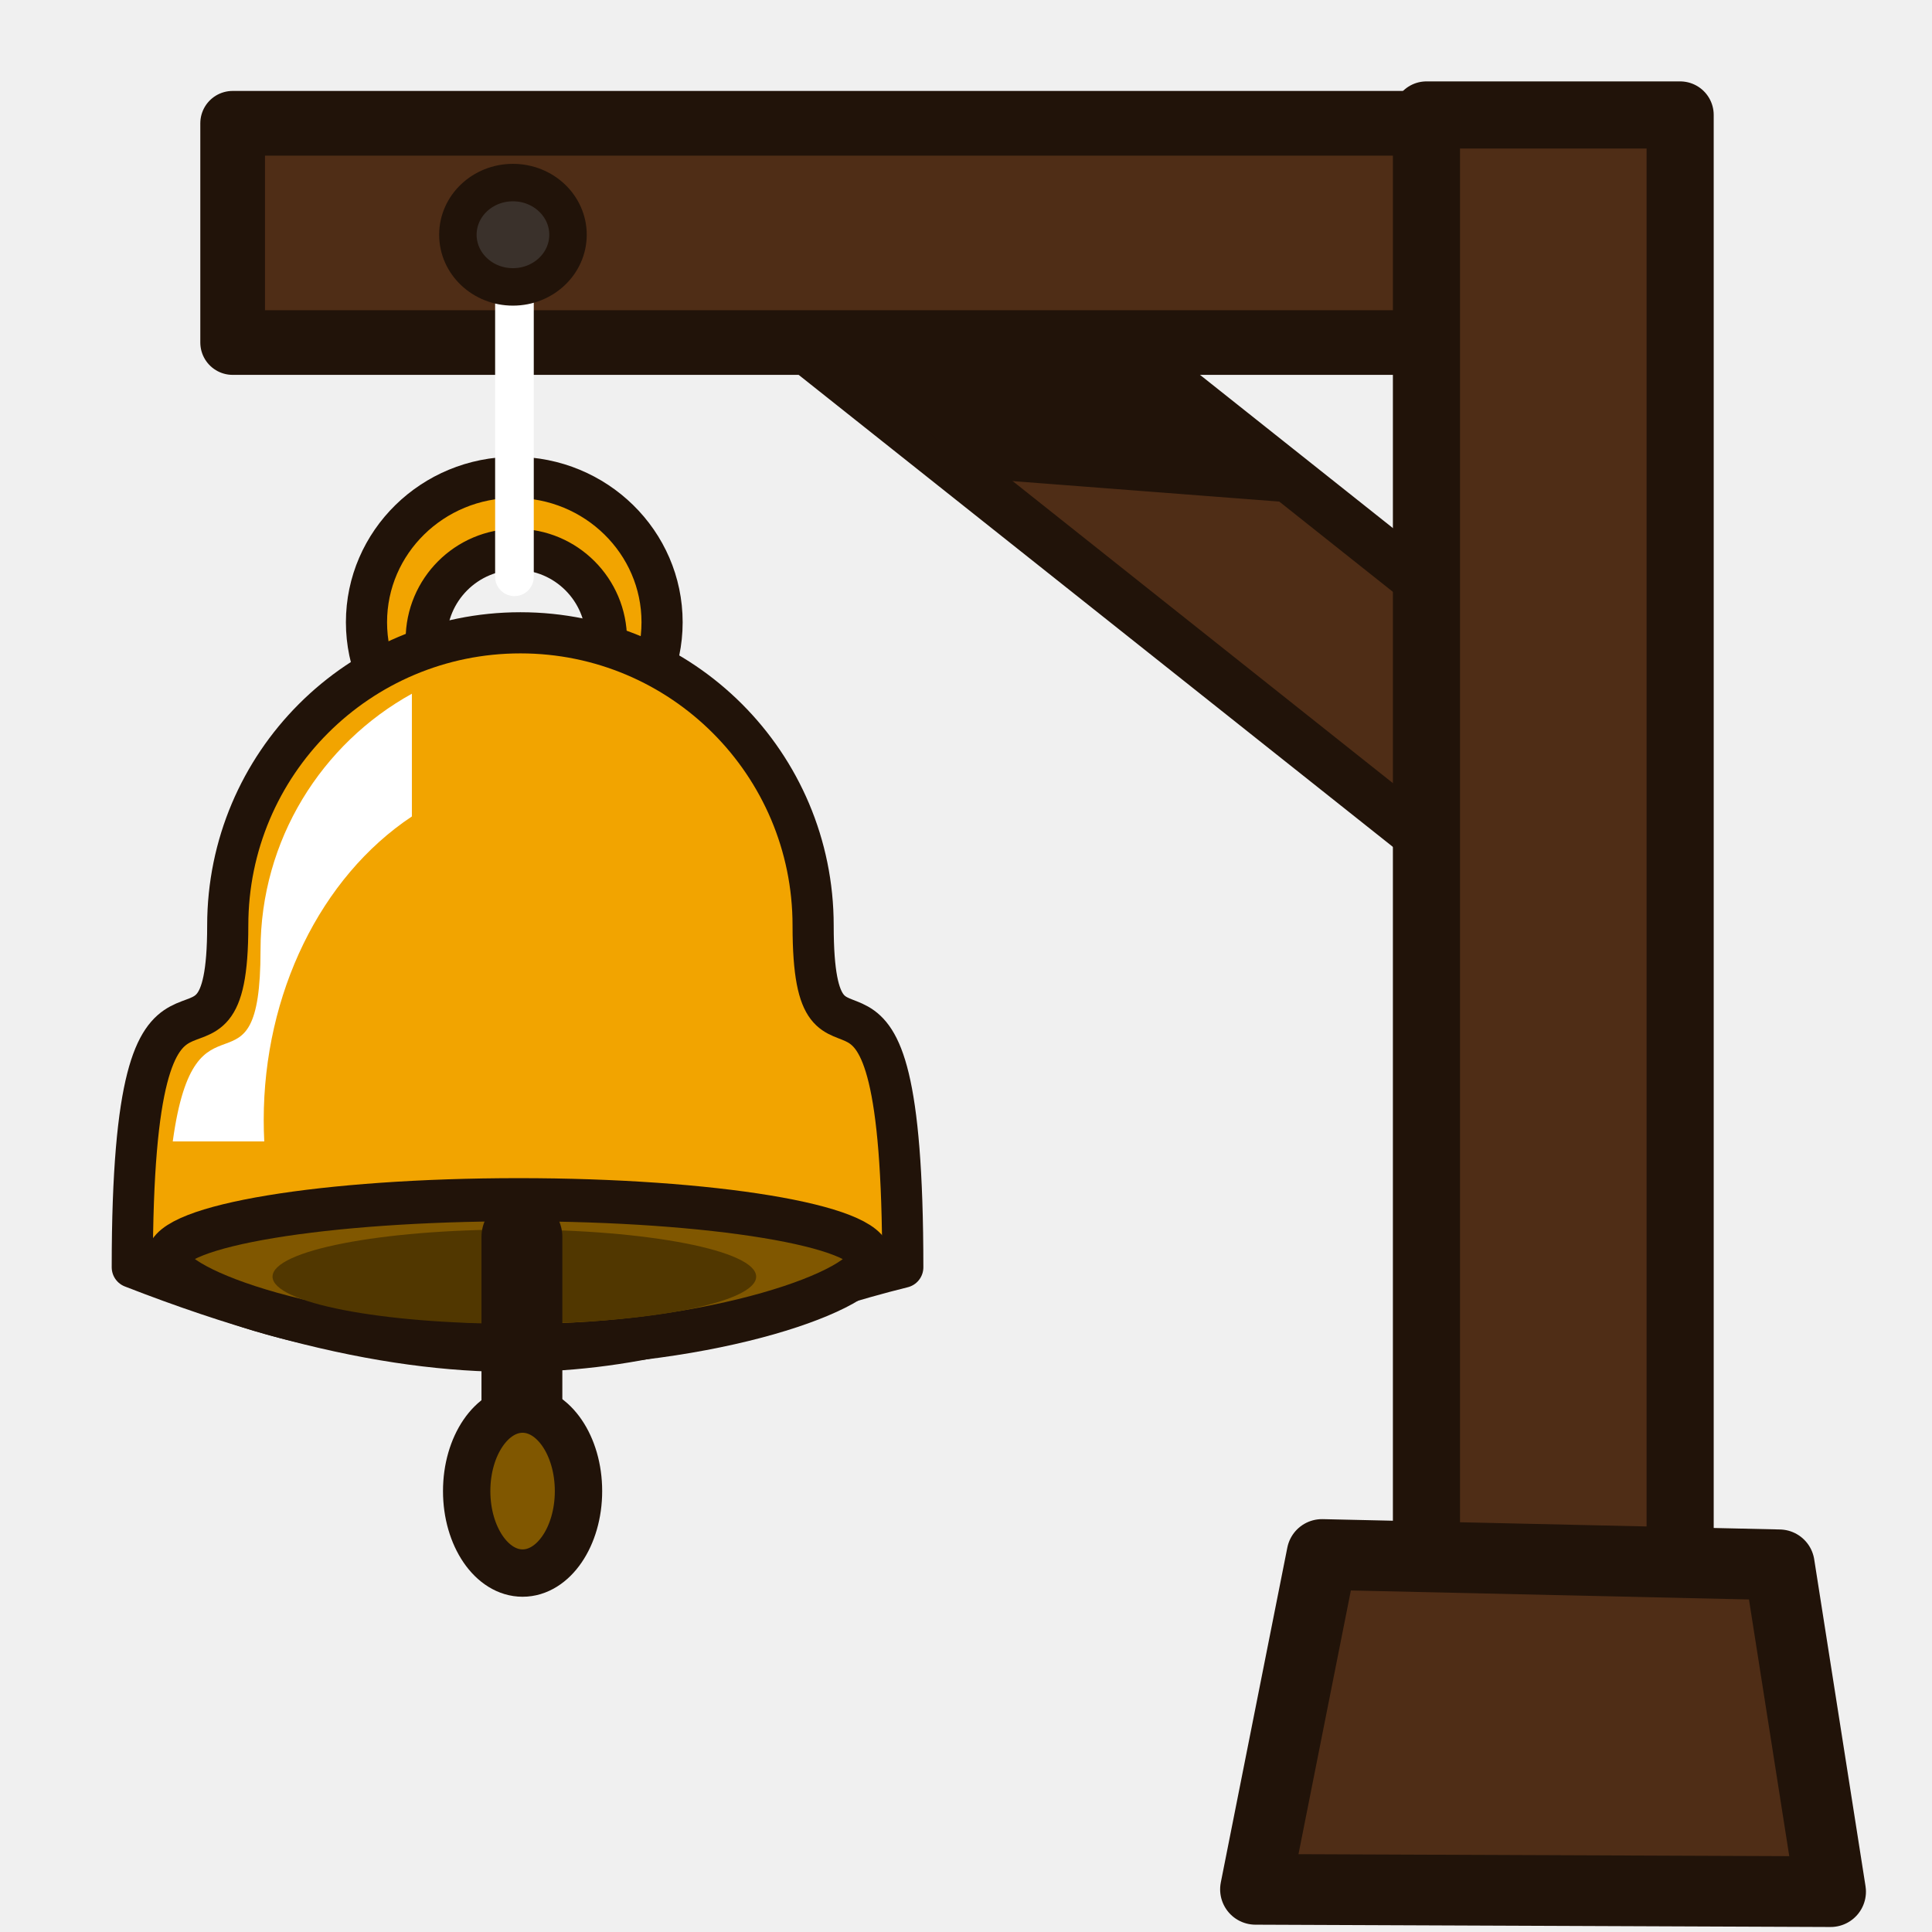
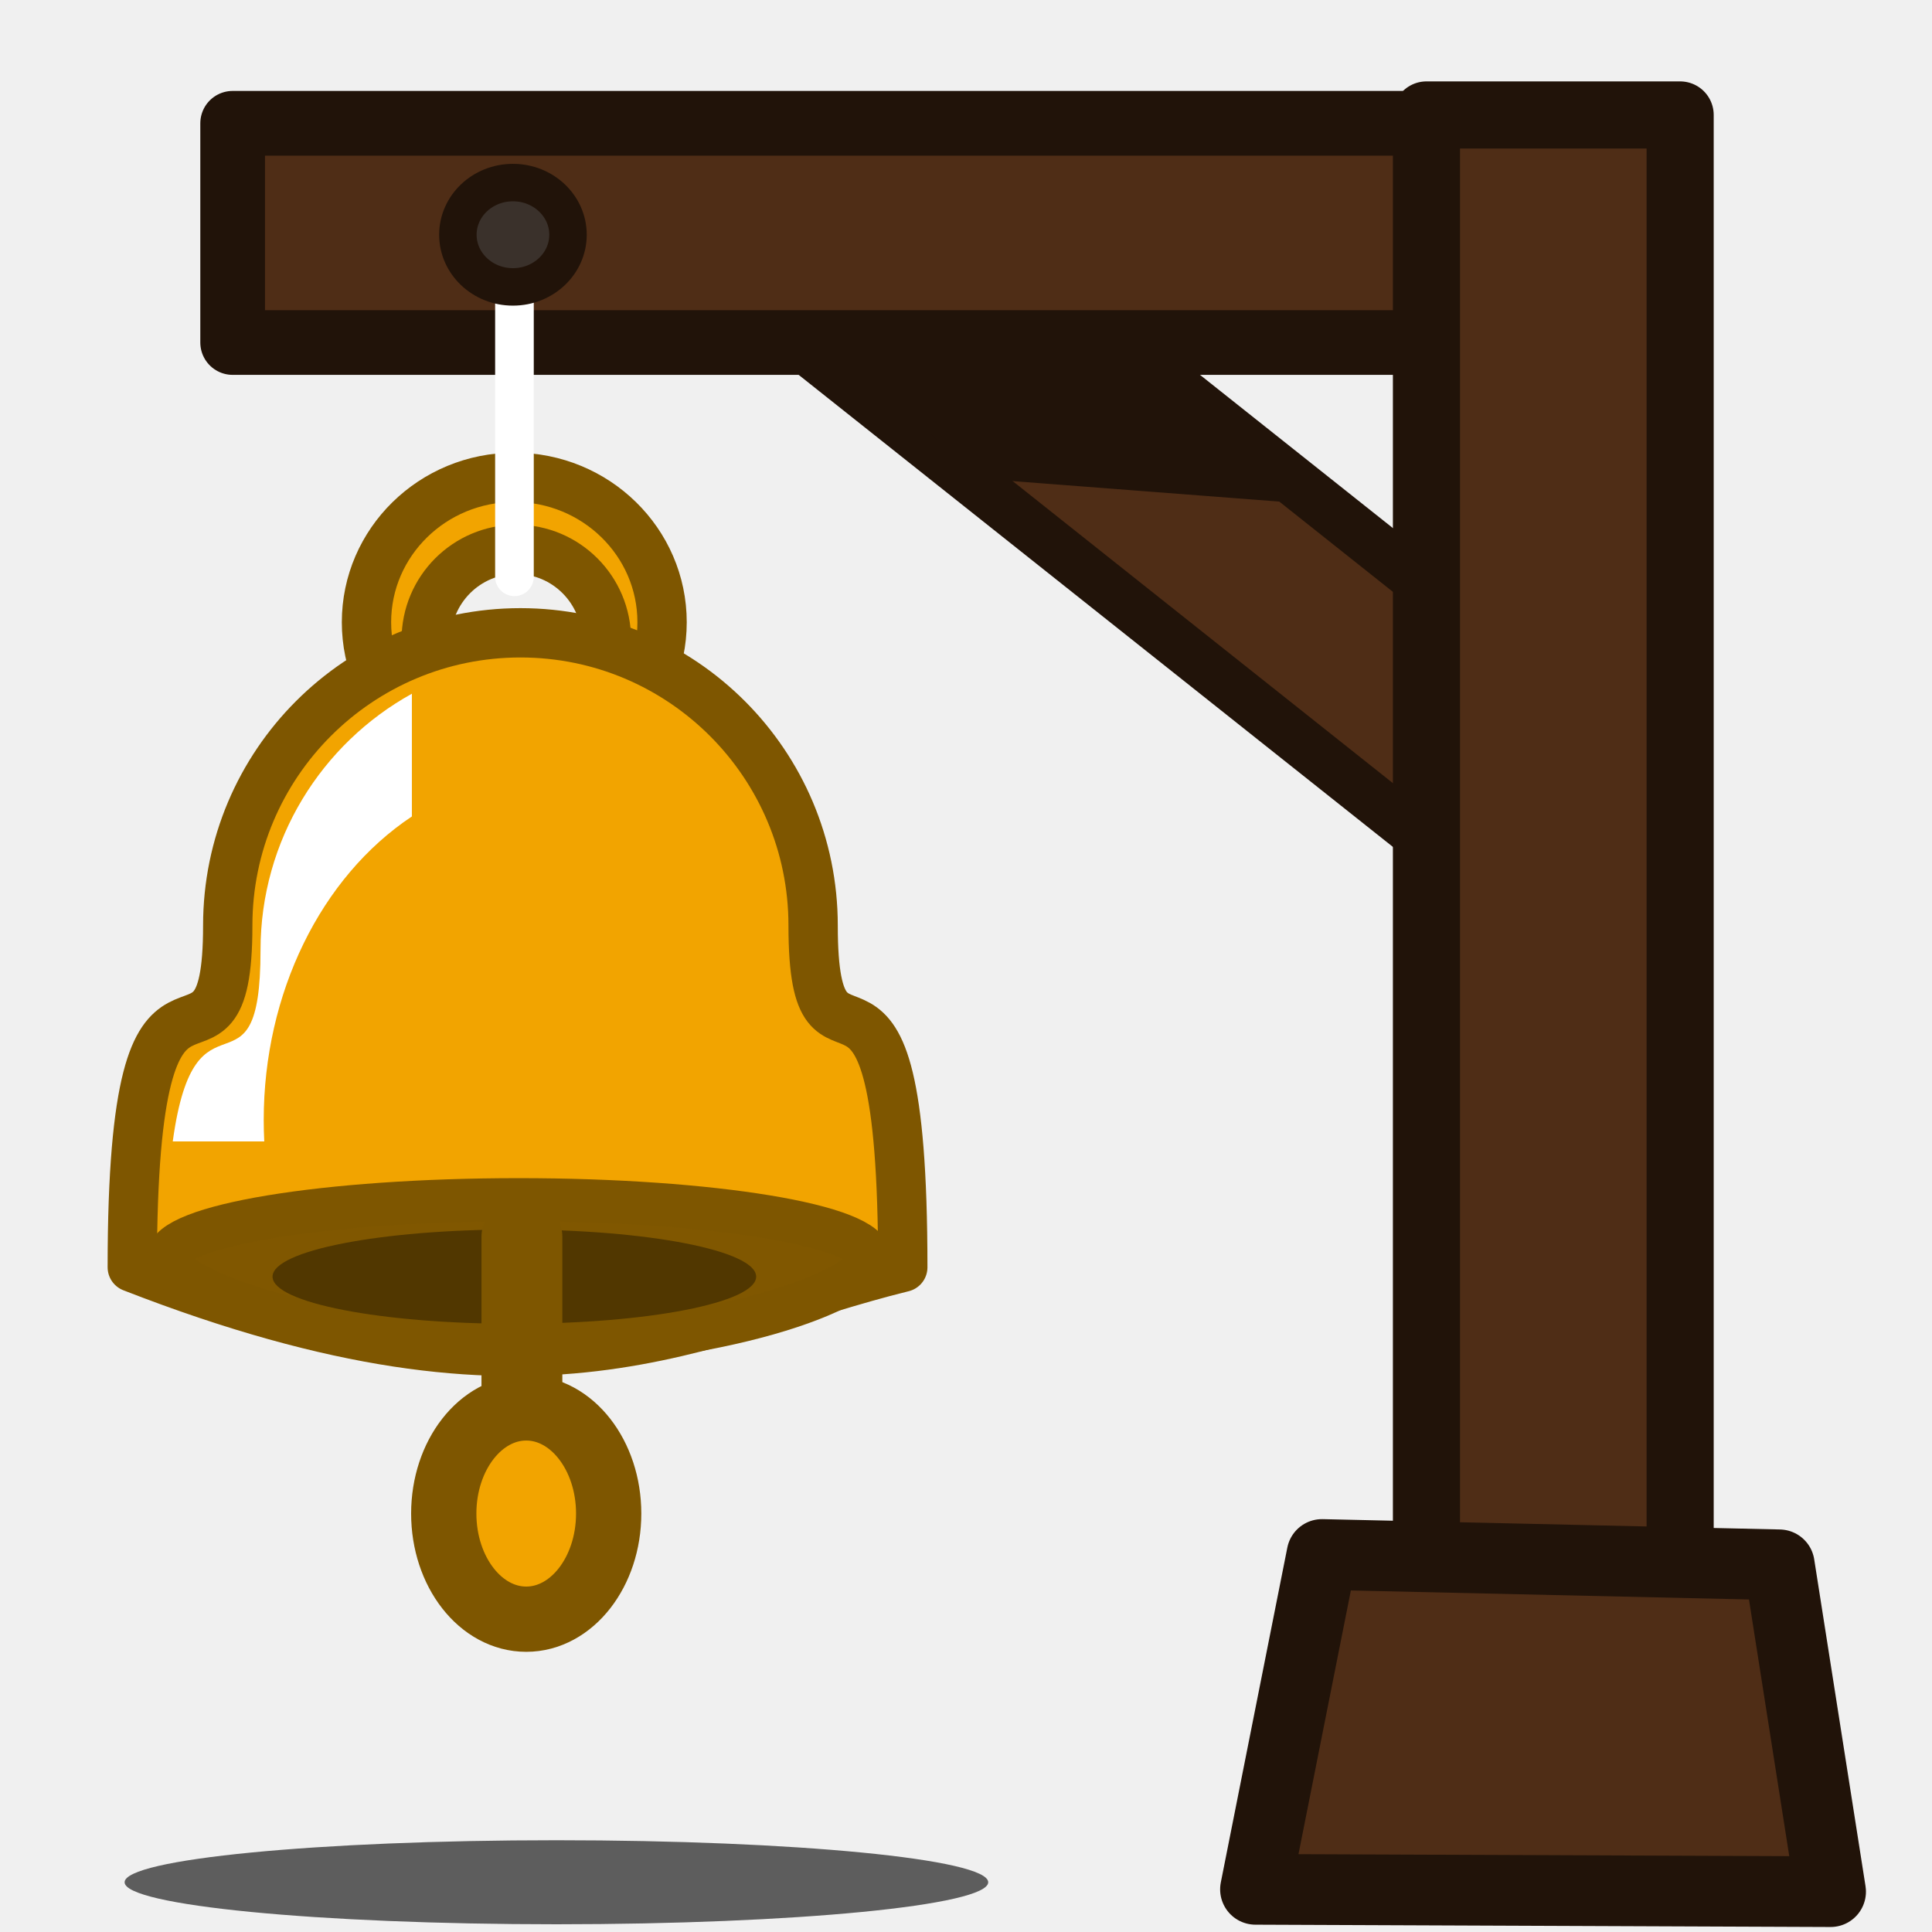
<svg xmlns="http://www.w3.org/2000/svg" width="377.953" height="377.953" viewBox="0 0 100 100" version="1.1" id="svg1" xml:space="preserve">
  <defs id="defs1" />
  <g id="layer1">
    <rect style="fill:#4f2d16;fill-opacity:1;stroke:#211309;stroke-width:2.584;stroke-linecap:round;stroke-linejoin:round;stroke-opacity:1;stroke-dasharray:none" id="rect7" width="50.037" height="10.337" x="40.216" y="-22.149" transform="rotate(38.46222)" />
    <path id="rect15" style="fill:#211309;stroke:#211309;stroke-width:1.339;stroke-linecap:round;stroke-linejoin:round" transform="matrix(0.8014569,0.5980525,-0.6457048,0.7635872,0,0)" d="m 50.473,-20.582 17.742,0.447 -15.415,10.17 -9.779,-1.405 z" />
-     <path id="path7" style="fill:#f2a400;fill-opacity:1;stroke:#211309;stroke-width:2.13;stroke-linecap:round;stroke-linejoin:round;stroke-opacity:1" d="m 26.619,24.707 a 7.65,7.5 0 0 0 -7.65,7.5 7.65,7.5 0 0 0 7.65,7.5 7.65,7.5 0 0 0 7.65,-7.5 7.65,7.5 0 0 0 -7.65,-7.5 z m 0.106,3.728 a 4.664,4.674 0 0 1 4.664,4.673 4.664,4.674 0 0 1 -4.664,4.674 4.664,4.674 0 0 1 -4.664,-4.674 4.664,4.674 0 0 1 4.664,-4.673 z" />
+     <path id="path7" style="fill:#f2a400;fill-opacity:1;stroke:#7e5600;stroke-width:2.553;stroke-linecap:round;stroke-linejoin:round;stroke-opacity:1;stroke-dasharray:none" d="m 26.619,24.707 a 7.65,7.5 0 0 0 -7.65,7.5 7.65,7.5 0 0 0 7.65,7.5 7.65,7.5 0 0 0 7.65,-7.5 7.65,7.5 0 0 0 -7.65,-7.5 z m 0.106,3.728 a 4.664,4.674 0 0 1 4.664,4.673 4.664,4.674 0 0 1 -4.664,4.674 4.664,4.674 0 0 1 -4.664,-4.674 4.664,4.674 0 0 1 4.664,-4.673 z" />
    <rect style="fill:#4f2d16;fill-opacity:1;stroke:#211309;stroke-width:3.348;stroke-linecap:round;stroke-linejoin:round;stroke-dasharray:none;stroke-opacity:1" id="rect6" width="69.047" height="11.348" x="12.042" y="6.381" />
    <rect style="fill:#4f2d16;stroke:#211309;stroke-width:3.474;stroke-linecap:round;stroke-linejoin:round;stroke-opacity:1;fill-opacity:1;stroke-dasharray:none" id="rect5" width="13.131" height="83.983" x="73.833" y="5.95" />
    <path id="path4" style="fill:#4f2d16;fill-opacity:1;stroke:#211309;stroke-width:3.658;stroke-linecap:round;stroke-linejoin:round;stroke-dasharray:none;stroke-opacity:1" d="m 68.426,80.459 23.67,0.535 2.656,16.918 -29.769,-0.12 z" />
-     <path id="path6" style="fill:#f2a400;fill-opacity:1;stroke:#211309;stroke-width:2.13;stroke-linecap:round;stroke-linejoin:round;stroke-opacity:1" d="m 26.938,32.754 c -8.367,1.2e-5 -15.15,6.783 -15.15,15.15 1.01e-4,10.064 -4.941,-2.298 -4.941,17.69 21.316,8.309 29.142,2.645 39.881,0 0,-20.016 -4.641,-7.599 -4.641,-17.69 2.74e-4,-8.367 -6.783,-15.15 -15.15,-15.15 z" />
+     <path id="path6" style="fill:#f2a400;fill-opacity:1;stroke:#7e5600;stroke-width:2.553;stroke-linecap:round;stroke-linejoin:round;stroke-opacity:1;stroke-dasharray:none" d="m 26.938,32.754 c -8.367,1.2e-5 -15.15,6.783 -15.15,15.15 1.01e-4,10.064 -4.941,-2.298 -4.941,17.69 21.316,8.309 29.142,2.645 39.881,0 0,-20.016 -4.641,-7.599 -4.641,-17.69 2.74e-4,-8.367 -6.783,-15.15 -15.15,-15.15 z" />
    <path style="fill:none;fill-opacity:1;stroke:#ffffff;stroke-width:2;stroke-linecap:round;stroke-linejoin:round;stroke-dasharray:none;stroke-opacity:1" d="M 26.628,15.175 V 29.854" id="path9" />
    <ellipse style="fill:#3a312b;fill-opacity:1;stroke:#211309;stroke-width:1.939;stroke-linecap:round;stroke-linejoin:round;stroke-dasharray:none;stroke-opacity:1" id="path8" cx="26.55" cy="12.15" rx="2.85" ry="2.7" />
-     <path id="path10" style="fill:#805700;stroke:#211309;stroke-width:2.233;stroke-linecap:round;stroke-linejoin:round;fill-opacity:1" d="m 45.003,65.1 c 3e-6,1.659 -8.021,4.541 -18.047,4.541 -10.026,0 -18.259,-2.882 -18.259,-4.541 7e-7,-1.659 8.127,-3.003 18.153,-3.003 10.026,0 18.153,1.344 18.153,3.003 z" />
+     <path id="path10" style="fill:#805700;stroke:#7e5600;stroke-width:2.233;stroke-linecap:round;stroke-linejoin:round;fill-opacity:1;stroke-opacity:1" d="m 45.003,65.1 c 3e-6,1.659 -8.021,4.541 -18.047,4.541 -10.026,0 -18.259,-2.882 -18.259,-4.541 7e-7,-1.659 8.127,-3.003 18.153,-3.003 10.026,0 18.153,1.344 18.153,3.003 z" />
    <ellipse style="fill:#513700;fill-opacity:1;stroke:none;stroke-width:2.319;stroke-linecap:round;stroke-linejoin:round;stroke-dasharray:none;stroke-opacity:1" id="path12" cx="26.623" cy="66.079" rx="12.516" ry="2.44" />
-     <path style="fill:none;fill-opacity:1;stroke:#211309;stroke-width:4.185;stroke-linecap:round;stroke-linejoin:round;stroke-dasharray:none;stroke-opacity:1" d="M 27.014,73.952 V 64.026" id="path11" />
-     <ellipse style="fill:#805700;fill-opacity:1;stroke:#211309;stroke-width:2.451;stroke-linecap:round;stroke-linejoin:round;stroke-dasharray:none;stroke-opacity:1" id="ellipse11" cx="27.049" cy="-77.178" rx="2.894" ry="4.244" transform="scale(1,-1)" />
+     <path style="fill:none;fill-opacity:1;stroke:#7e5600;stroke-width:4.185;stroke-linecap:round;stroke-linejoin:round;stroke-dasharray:none;stroke-opacity:1" d="M 27.014,73.952 V 64.026" id="path11" />
+     <ellipse style="fill:#f2a400;fill-opacity:1;stroke:#7e5600;stroke-width:3.378;stroke-linecap:round;stroke-linejoin:round;stroke-dasharray:none;stroke-opacity:1" id="ellipse11" cx="27.237" cy="-78.341" rx="4.268" ry="5.468" transform="scale(1,-1)" />
    <path id="path14" style="fill:#ffffff;fill-opacity:1;stroke:none;stroke-width:2.13;stroke-linecap:round;stroke-linejoin:round;stroke-opacity:1" d="M 21.319 35.907 C 16.648 38.488 13.485 43.464 13.485 49.178 C 13.485 57.489 10.115 50.505 8.942 59.079 L 13.678 59.079 A 14.775 17.925 0 0 1 13.65 57.975 A 14.775 17.925 0 0 1 21.319 42.259 L 21.319 35.907 z " />
+     <ellipse style="fill:#000000;fill-opacity:0.61;stroke:none;stroke-width:2.553;stroke-linecap:round;stroke-linejoin:round;stroke-dasharray:none;stroke-opacity:1" id="path1" cx="28.8" cy="97.425" rx="22.35" ry="2.175" />
  </g>
</svg>
